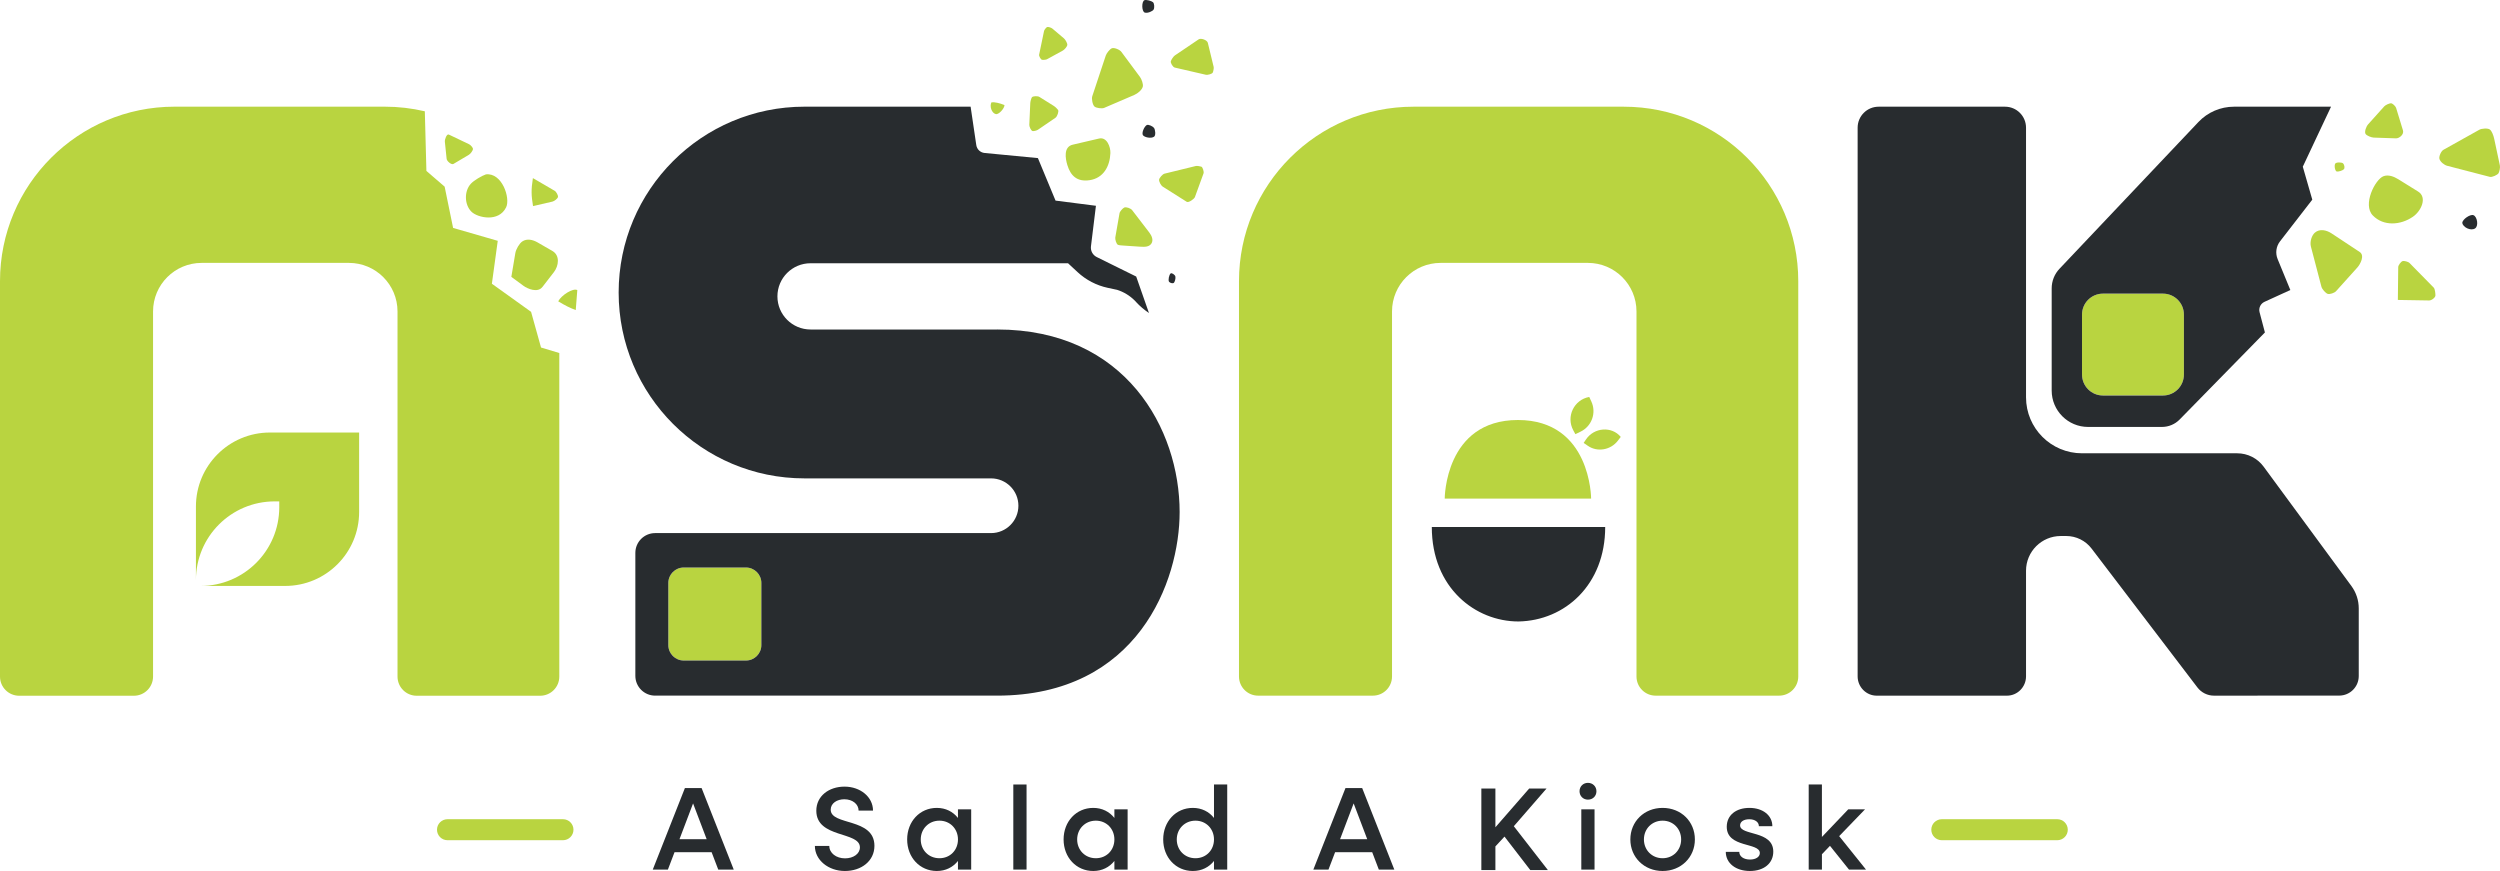
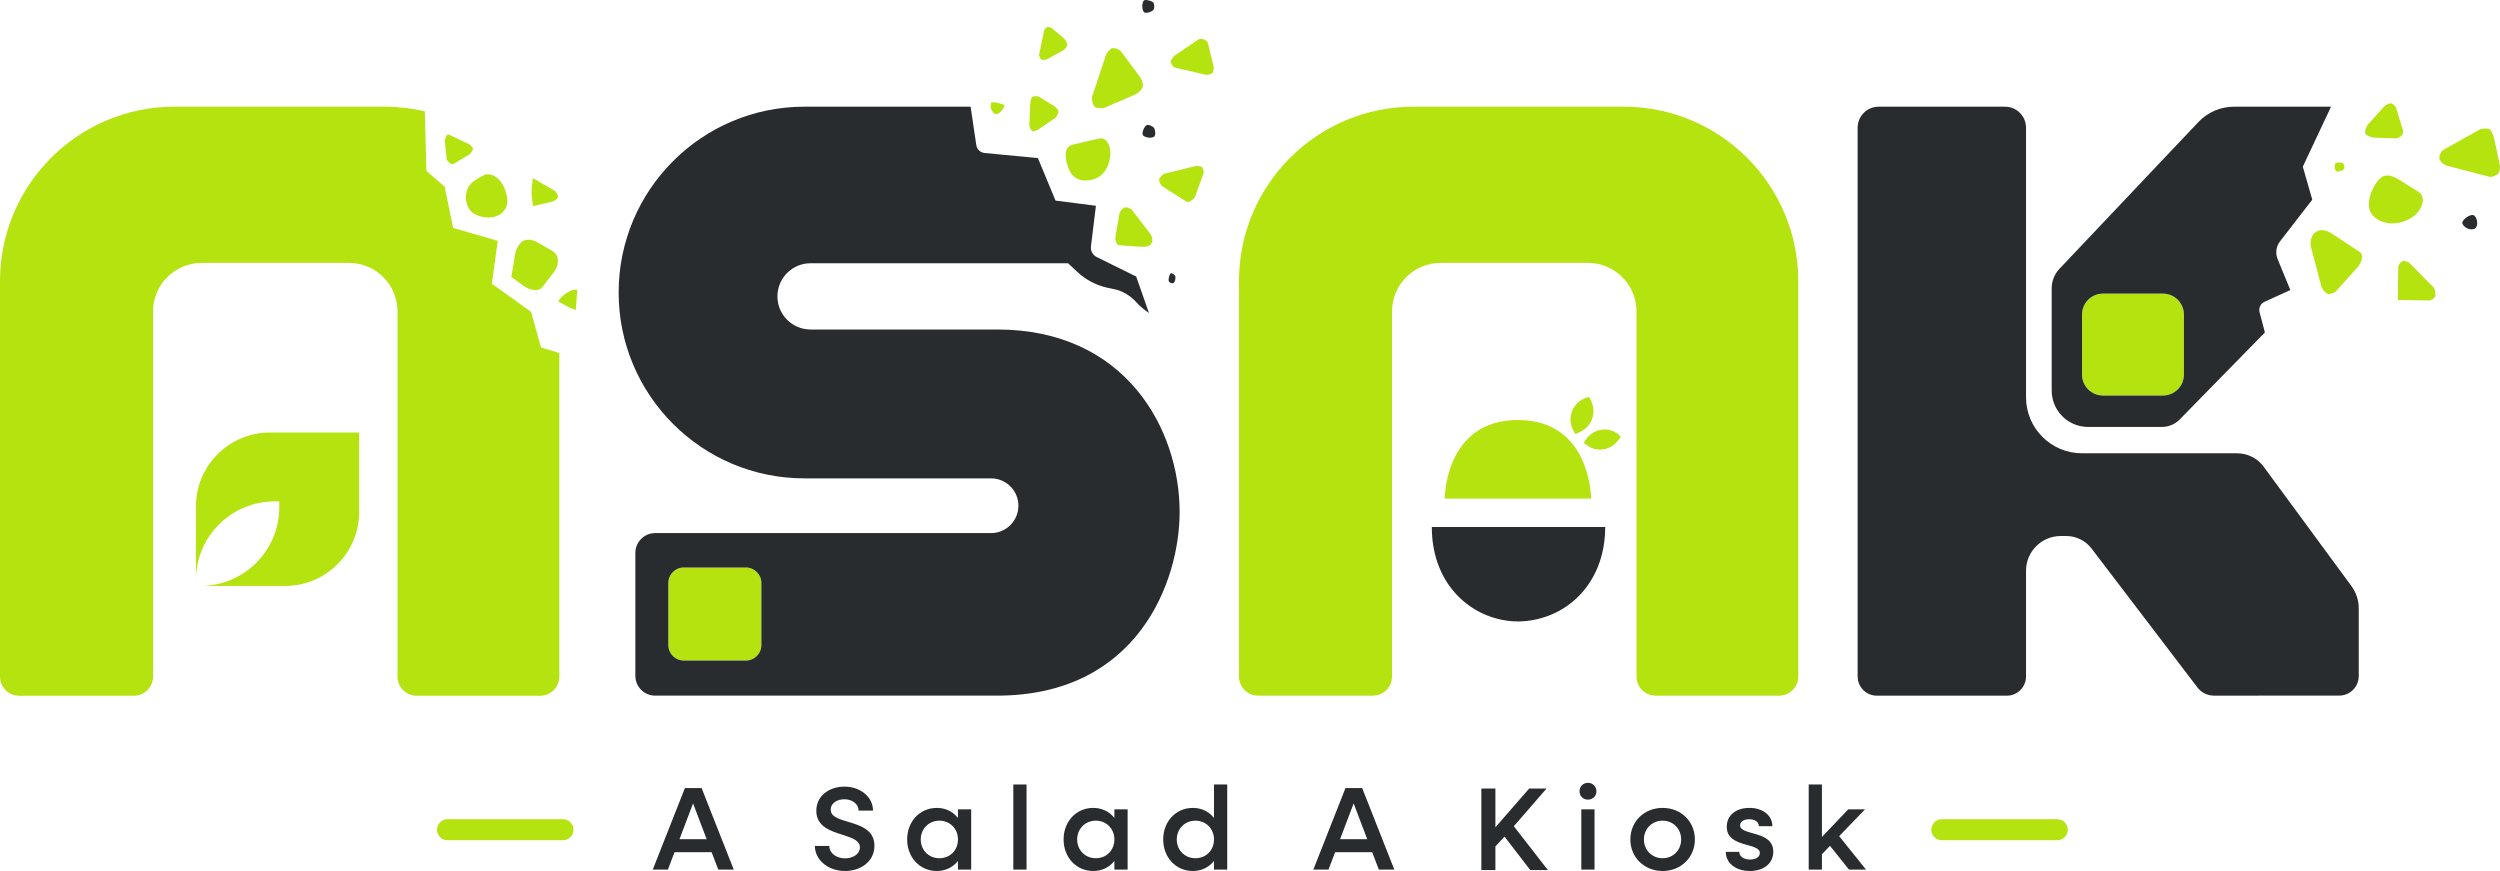
<svg xmlns="http://www.w3.org/2000/svg" id="_레이어_2" data-name="레이어 2" viewBox="0 0 1396.28 486.46">
  <defs>
    <style>
      .cls-1 {
-         fill: #b9d440;
+         fill: #B5E30F;
      }

      .cls-2 {
        fill: #282c2f;
      }
    </style>
  </defs>
  <g id="_레이어_5" data-name="레이어 5">
    <g>
      <path class="cls-1" d="M150.75,241.57c-22.82,0-41.32,18.5-41.32,41.32v41.11c0-24.28,19.68-43.97,43.97-43.97h2.57v3.25c0,24.28-19.68,43.97-43.97,43.97h47.26c22.82,0,41.32-18.5,41.32-41.32v-44.36h-49.83Z" />
      <path class="cls-1" d="M296.62,174.17l-21.9-15.7,3.28-23.97-24.94-7.2-4.72-23.05-10.19-8.78-.88-33.31c-7.18-1.68-14.66-2.58-22.36-2.58h-117.45C43.64,59.59,0,103.23,0,157.05v220.82c0,5.92,4.79,10.71,10.71,10.71h64.07c5.91,0,10.7-4.79,10.7-10.71v-203.91c0-14.98,12.15-27.13,27.13-27.13h82.28c14.98,0,27.13,12.15,27.13,27.13v203.91c0,5.92,4.79,10.71,10.7,10.71h68.96c5.91,0,10.7-4.79,10.7-10.71v-180.7l-10.21-3.08-5.55-19.91Z" />
      <path class="cls-1" d="M906.9,59.59h-117.45c-53.83,0-97.46,43.64-97.46,97.46v220.78c0,5.91,4.79,10.7,10.7,10.7h64.07c5.91,0,10.7-4.79,10.7-10.7v-203.87c0-14.98,12.15-27.13,27.13-27.13h82.28c14.98,0,27.13,12.15,27.13,27.13v203.87c0,5.91,4.79,10.7,10.7,10.7h68.95c5.91,0,10.7-4.79,10.7-10.7v-220.78c0-53.83-43.64-97.46-97.46-97.46Z" />
      <path class="cls-1" d="M847.78,234.58h0c-40.89,0-40.89,43.91-40.89,43.91h81.77s0-43.91-40.88-43.91Z" />
      <path class="cls-1" d="M884.49,247.37l2.39,1.65c5.27,3.64,12.72,2.35,16.72-2.89l1.61-2.11h0c-5.02-6.08-14.87-5.36-19.42,1.42l-1.3,1.94Z" />
      <path class="cls-1" d="M879.86,242.48l2.86-1.37c6.3-3.01,9.01-10.53,6.07-16.86l-1.18-2.55h0c-8.53,1.55-13.05,10.98-8.93,18.6l1.18,2.18Z" />
      <path class="cls-1" d="M1174.54,163.98h33.49c6.46,0,11.71,5.25,11.71,11.71v33.49c0,6.46-5.25,11.71-11.71,11.71h-33.49c-6.46,0-11.71-5.25-11.71-11.71v-33.49c0-6.46,5.25-11.71,11.71-11.71Z" />
      <rect class="cls-1" x="244.07" y="457.54" width="76.22" height="11.73" rx="5.86" ry="5.86" />
      <rect class="cls-1" x="1078.66" y="457.54" width="76.22" height="11.73" rx="5.86" ry="5.86" />
      <rect class="cls-1" x="373.28" y="316.96" width="51.95" height="51.95" rx="8.63" ry="8.63" />
      <path class="cls-1" d="M1316.54,149.48l-11.85,13.17c-.83.92-3.51,1.89-4.67,1.47s-3.11-2.58-3.48-4l-5.86-22.35c-.73-2.77.46-6.33,2.2-7.83,2.71-2.34,6.52-1.45,9.34.42l15.7,10.38c2.95,1.95.36,6.83-1.37,8.74Z" />
      <path class="cls-1" d="M1390.65,98.79l-23.86-6.19c-1.72-.45-3.88-2.23-4.34-3.86-.39-1.38.95-4.35,2.23-5.07l20.1-11.23c1.24-.7,4.69-.96,5.82-.11s2.04,3.34,2.43,5.14l3.18,14.94c.25,1.17-.2,3.36-.74,4.32s-3.64,2.37-4.82,2.06Z" />
      <path class="cls-1" d="M1347.72,121c-7.01,4.87-16.51,5.44-22.46-.65-5.89-6.02,1.27-20.18,5.96-21.94,2.7-1.01,5.78.17,8.25,1.7l11.07,6.87c5.26,3.26,1.76,10.84-2.81,14.01Z" />
      <path class="cls-1" d="M302.92,160.29c-2.62,3.39-8.17,1.1-10.68-.75l-6.65-4.91,2.22-13.22c.38-2.29,2.27-5.44,3.87-6.54,2.59-1.77,5.86-1.02,8.5.49l8.34,4.81c4.38,2.52,3.5,8.37.87,11.78l-6.45,8.34Z" />
      <path class="cls-1" d="M608.54,100.64c-7.01,1.04-10.6-2.53-12.4-8.41-1.15-3.75-2.2-10.21,2.98-11.42l14.74-3.44c4.33-1.01,6.45,4.69,6.31,8.14-.31,7.47-3.92,13.98-11.63,15.13Z" />
      <path class="cls-1" d="M282.66,115.81c-4.11,8.47-15.86,5.8-19.28,2.5-4.08-3.93-4.2-11.61-.39-15.7,1.77-1.91,6.07-4.42,8.39-5.22,8.99-1.09,13.81,13.23,11.29,18.42Z" />
      <path class="cls-1" d="M1356.71,167.81l-17.48-.29.21-18.36c.01-1.06,1.51-3,2.39-3.31s3.19.3,3.94,1.06l13.52,13.76c.71.73.97,3.59.92,4.43-.06,1.05-2.09,2.73-3.49,2.71Z" />
      <path class="cls-1" d="M662.8,112.71l-13.49-8.53c-.88-.56-2.07-2.79-1.95-3.82s1.97-3.1,3-3.36l17.54-4.29c.61-.15,2.5.15,3.08.38.78.32,1.52,2.89,1.22,3.71l-4.83,13.27c-.39,1.07-3.53,3.3-4.57,2.64Z" />
      <path class="cls-1" d="M673.43,41.74l-17.27-3.99c-1.14-.26-2.51-2.63-2.24-3.53s1.4-2.68,2.27-3.27l13.29-8.98c1.25-.84,4.72.36,5.11,1.97l3.26,13.46c.17.69-.24,2.64-.53,3.17-.39.71-2.77,1.43-3.9,1.17Z" />
      <path class="cls-1" d="M636.96,137.79l-9.11-.61c-1.17-.08-2.71-.15-3.44-.44-.91-.36-1.69-3.1-1.51-4.11l2.37-13.54c.17-.98,1.79-2.79,2.65-3.18,1.02-.46,3.58.41,4.37,1.43l9.58,12.49c1.4,1.82,2.5,4.32,1.14,6.28-1.27,1.83-3.66,1.83-6.04,1.67Z" />
      <path class="cls-1" d="M1338.17,77.27l-12.46-.42c-1.23-.04-3.91-1.05-4.53-2.07-.73-1.2.38-4.15,1.43-5.32l9-10.03c.71-.79,2.79-1.73,3.73-1.75s2.62,1.63,2.93,2.64l3.82,12.52c.68,2.23-2.04,4.49-3.9,4.43Z" />
      <path class="cls-1" d="M589.55,65.73l-9.86,6.74c-.64.44-2.25.85-2.96.73-.88-.15-1.89-2.49-1.85-3.44l.54-12.17c.04-.89.49-2.52.88-3.19.5-.84,3.32-.84,4.19-.29l8.01,5.01c.85.53,1.99,1.62,2.44,2.27.57.81-.48,3.7-1.4,4.33Z" />
      <path class="cls-1" d="M584.79,33.09c-.53.29-2.41.47-2.91.27-.67-.26-1.67-2.08-1.52-2.8l2.76-13.29c.13-.6,1.28-2.1,1.79-2.19.68-.12,2.2.33,2.88.91l6.46,5.47c.76.65,1.94,2.65,1.85,3.62s-1.56,2.65-2.51,3.17l-8.81,4.83Z" />
      <path class="cls-1" d="M253.3,91.55c-1.16.69-3.71-1.52-3.85-2.81l-.99-9.6c-.13-1.27,1.02-4.45,2.17-4.01l11.37,5.43c.8.38,2.18,1.87,2.15,2.66-.05.98-1.4,2.71-2.26,3.22l-8.6,5.1Z" />
      <path class="cls-1" d="M309.78,106.55c.91.53,2.05,2.63,1.85,3.49s-1.93,2.29-3.12,2.57l-10.81,2.49c-.98-6.04-1.1-8.97-.07-15.62l12.15,7.08Z" />
      <path class="cls-1" d="M321.57,173.18c-3.41-1.27-5.91-2.54-9.81-4.9,1.8-3.42,8.28-7.55,10.67-6.27l-.87,11.18Z" />
      <path class="cls-1" d="M561.03,58.7c-.06,1.92-3.23,5.41-4.86,5.02-2.32-.54-3.6-4.39-2.42-6.58,1.7-.21,4.59.41,7.28,1.56Z" />
      <path class="cls-1" d="M1304.25,91.4c.49-.88,3.73-.86,4.42-.12.69.74,1.09,2.56.38,3.27-.75.75-2.84,1.34-3.85,1.26s-1.66-3.15-.95-4.42Z" />
      <path class="cls-1" d="M633.54,53.02l-16.89,7.25c-1.17.5-4.32.08-5.3-.71-1.14-.92-1.78-4.37-1.31-5.79l7.55-22.75c.42-1.26,2.17-3.51,3.33-4.03,1.33-.59,4.45.73,5.34,1.93l10.42,14.04c.94,1.27,1.95,4.08,1.58,5.46-.5,1.85-2.78,3.76-4.73,4.6Z" />
      <path class="cls-2" d="M1317.39,339.79c0-4.49-1.44-8.87-4.1-12.49l-49.03-66.67c-3.45-4.69-8.92-7.46-14.75-7.46h-86.67c-17.27,0-31.28-14-31.28-31.28V71.32c0-6.48-5.25-11.73-11.73-11.73h-70.59c-6.48,0-11.73,5.25-11.73,11.73v181.86s0,46.19,0,46.19v78.4c0,5.89,4.77,10.77,10.66,10.77h72.73c5.89,0,10.66-4.88,10.66-10.77v-59c0-10.71,8.69-19.4,19.4-19.4h3.07c5.55,0,10.78,2.59,14.14,7.01l59.11,77.56c2.2,2.89,5.63,4.59,9.26,4.59l69.93-.03c6.03,0,10.92-4.89,10.92-10.93v-37.78Z" />
      <path class="cls-2" d="M1262,174.39c-.62-2.35.54-4.81,2.76-5.82l14.42-6.59-7.1-17.28c-1.36-3.31-.85-7.09,1.34-9.91l18.02-23.28-5.3-18.41,15.71-33.38.03-.13h-54.17c-7.51,0-14.69,3.09-19.85,8.54l-77.61,81.98c-2.8,2.95-4.36,6.87-4.36,10.94v57.07c0,11.23,9.1,20.33,20.33,20.33h41.25c3.73,0,7.29-1.5,9.9-4.16l47.61-48.61-2.98-11.29ZM1219.74,209.19c0,6.47-5.24,11.71-11.71,11.71h-33.49c-6.47,0-11.71-5.24-11.71-11.71v-33.49c0-6.47,5.24-11.71,11.71-11.71h33.49c6.47,0,11.71,5.24,11.71,11.71v33.49Z" />
      <path class="cls-2" d="M382.54,440.13h9.31l17.95,45.54h-8.65l-3.7-9.7h-20.72l-3.7,9.7h-8.45l17.95-45.54ZM394.68,468.71l-7.59-20-7.59,20h15.18Z" />
      <path class="cls-2" d="M455.13,472.47h8.05c0,3.96,3.83,6.93,8.78,6.93,4.62,0,8.31-2.51,8.31-6.14,0-9.04-24.35-4.95-24.35-20.46,0-8.18,7-13.46,15.77-13.46s15.9,5.74,15.9,13.4h-8.05c0-3.63-3.43-6.34-7.99-6.34-4.09,0-7.59,2.24-7.59,5.81,0,9.04,24.42,4.36,24.42,20.19,0,8.51-7.33,14.06-16.5,14.06s-16.76-6.07-16.76-13.99Z" />
      <path class="cls-2" d="M506.66,468.84c0-10.03,7.06-17.62,16.56-17.62,4.95,0,9.04,2.11,11.81,5.61v-4.82h7.39v33.66h-7.39v-4.82c-2.77,3.5-6.86,5.61-11.81,5.61-9.5,0-16.56-7.59-16.56-17.62ZM535.04,468.84c0-5.94-4.42-10.49-10.36-10.49s-10.43,4.55-10.43,10.49,4.42,10.49,10.43,10.49,10.36-4.55,10.36-10.49Z" />
      <path class="cls-2" d="M565.95,438.15h7.39v47.52h-7.39v-47.52Z" />
      <path class="cls-2" d="M594.03,468.84c0-10.03,7.06-17.62,16.56-17.62,4.95,0,9.04,2.11,11.81,5.61v-4.82h7.39v33.66h-7.39v-4.82c-2.77,3.5-6.86,5.61-11.81,5.61-9.5,0-16.56-7.59-16.56-17.62ZM622.4,468.84c0-5.94-4.42-10.49-10.36-10.49s-10.43,4.55-10.43,10.49,4.42,10.49,10.43,10.49,10.36-4.55,10.36-10.49Z" />
      <path class="cls-2" d="M649.66,468.84c0-10.03,7.06-17.62,16.56-17.62,4.95,0,9.04,2.11,11.81,5.61v-18.68h7.39v47.52h-7.39v-4.82c-2.77,3.5-6.86,5.61-11.81,5.61-9.5,0-16.56-7.59-16.56-17.62ZM678.03,468.84c0-5.94-4.42-10.49-10.36-10.49s-10.43,4.55-10.43,10.49,4.42,10.49,10.43,10.49,10.36-4.55,10.36-10.49Z" />
      <path class="cls-2" d="M751.48,440.13h9.31l17.95,45.54h-8.65l-3.7-9.7h-20.72l-3.7,9.7h-8.45l17.95-45.54ZM763.62,468.71l-7.59-20-7.59,20h15.18Z" />
      <path class="cls-2" d="M827.35,440.4h7.85v21.65l18.87-21.65h9.7l-18.28,21.05,19.01,24.48h-9.83l-14.39-18.68-5.08,5.48v13.2h-7.85v-45.54Z" />
      <path class="cls-2" d="M882.19,441.92c0-2.71,2.05-4.69,4.69-4.69s4.75,1.98,4.75,4.69-2.05,4.69-4.75,4.69-4.69-2.05-4.69-4.69ZM883.18,452.01h7.39v33.66h-7.39v-33.66Z" />
      <path class="cls-2" d="M910.57,468.84c0-10.03,7.72-17.62,18.02-17.62s18.02,7.59,18.02,17.62-7.79,17.62-18.02,17.62-18.02-7.59-18.02-17.62ZM938.94,468.84c0-5.94-4.42-10.49-10.36-10.49s-10.43,4.55-10.43,10.49,4.49,10.49,10.43,10.49,10.36-4.55,10.36-10.49Z" />
      <path class="cls-2" d="M963.89,475.77h7.52c0,2.57,2.44,4.29,6,4.29,3.3,0,5.48-1.52,5.48-3.63,0-6.07-18.48-2.71-18.48-14.65,0-6.53,5.21-10.56,12.67-10.56s12.8,4.16,12.8,10.23h-7.52c0-2.31-2.18-3.89-5.35-3.89s-5.15,1.39-5.15,3.43c0,5.87,18.54,2.64,18.54,14.65,0,6.53-5.21,10.82-13.07,10.82s-13.46-4.36-13.46-10.69Z" />
      <path class="cls-2" d="M1010.17,438.15h7.39v29.3l14.72-15.44h9.37l-14.45,14.98,14.98,18.68h-9.5l-10.62-13.26-4.49,4.69v8.58h-7.39v-47.52Z" />
      <path class="cls-2" d="M556.88,184.03h-104.18c-10.21,0-18.5-8.28-18.5-18.5h0c0-10.21,8.28-18.5,18.5-18.5h143.81l5.34,4.96c4.74,4.4,10.58,7.43,16.9,8.78l5.16,1.1c3.73,1.19,7.12,3.25,9.88,6.02l.72.78c2.14,2.33,4.56,4.39,7.2,6.15l-7.13-20.37-15.03-7.42-7.02-3.47c-2.23-1.1-3.52-3.49-3.22-5.96l2.78-22.67-22.56-2.89-9.85-23.74-29.78-2.86c-2.37-.23-4.28-2.04-4.63-4.4l-3.17-21.46h-92.78c-57.33,0-103.8,46.47-103.8,103.8h0c0,57.33,46.47,103.8,103.8,103.8h104.19c8.44,0,15.28,6.84,15.28,15.28h0c0,8.44-6.84,15.28-15.28,15.28h-187.6c-6.11,0-11.06,4.95-11.06,11.06v68.66c0,6.11,4.95,11.06,11.06,11.06h190.97c78.71,0,101.96-64.02,101.96-102.54h0c0-46.21-30.04-101.96-101.96-101.96ZM425.23,360.29c0,4.77-3.86,8.63-8.63,8.63h-34.7c-4.77,0-8.63-3.86-8.63-8.63v-34.7c0-4.77,3.86-8.63,8.63-8.63h34.7c4.77,0,8.63,3.86,8.63,8.63v34.7Z" />
      <path class="cls-2" d="M1382.47,127.49c-2.32,1.75-6.99-.53-7.24-3.04.05-1.92,4.37-4.93,6.19-4.28,2.1.76,3,5.85,1.05,7.32Z" />
      <path class="cls-2" d="M639.42,7.05c-1.84-.49-1.92-6.34-.2-6.95,1.03-.37,3.86.4,4.7,1.1s.95,3.22.38,4.15-3.24,2.13-4.88,1.7Z" />
      <path class="cls-2" d="M644.58,76.34c-1.71,1.21-5.47.34-6.25-.86s.63-4.68,2.12-5.62c.89-.55,3.41.69,4.05,1.54.75.99,1.13,4.19.07,4.94Z" />
      <path class="cls-2" d="M653.83,152.71c.6-.47,2.37.71,2.63,1.7s-.31,3.16-.92,3.6-2.13.04-2.63-.68c-.59-.84.03-3.92.92-4.63Z" />
      <path class="cls-2" d="M848.11,347.1h0c26-.48,48.42-20.56,48.41-52.77h-96.84c0,34.07,24.38,52.77,48.43,52.77Z" />
    </g>
  </g>
</svg>
